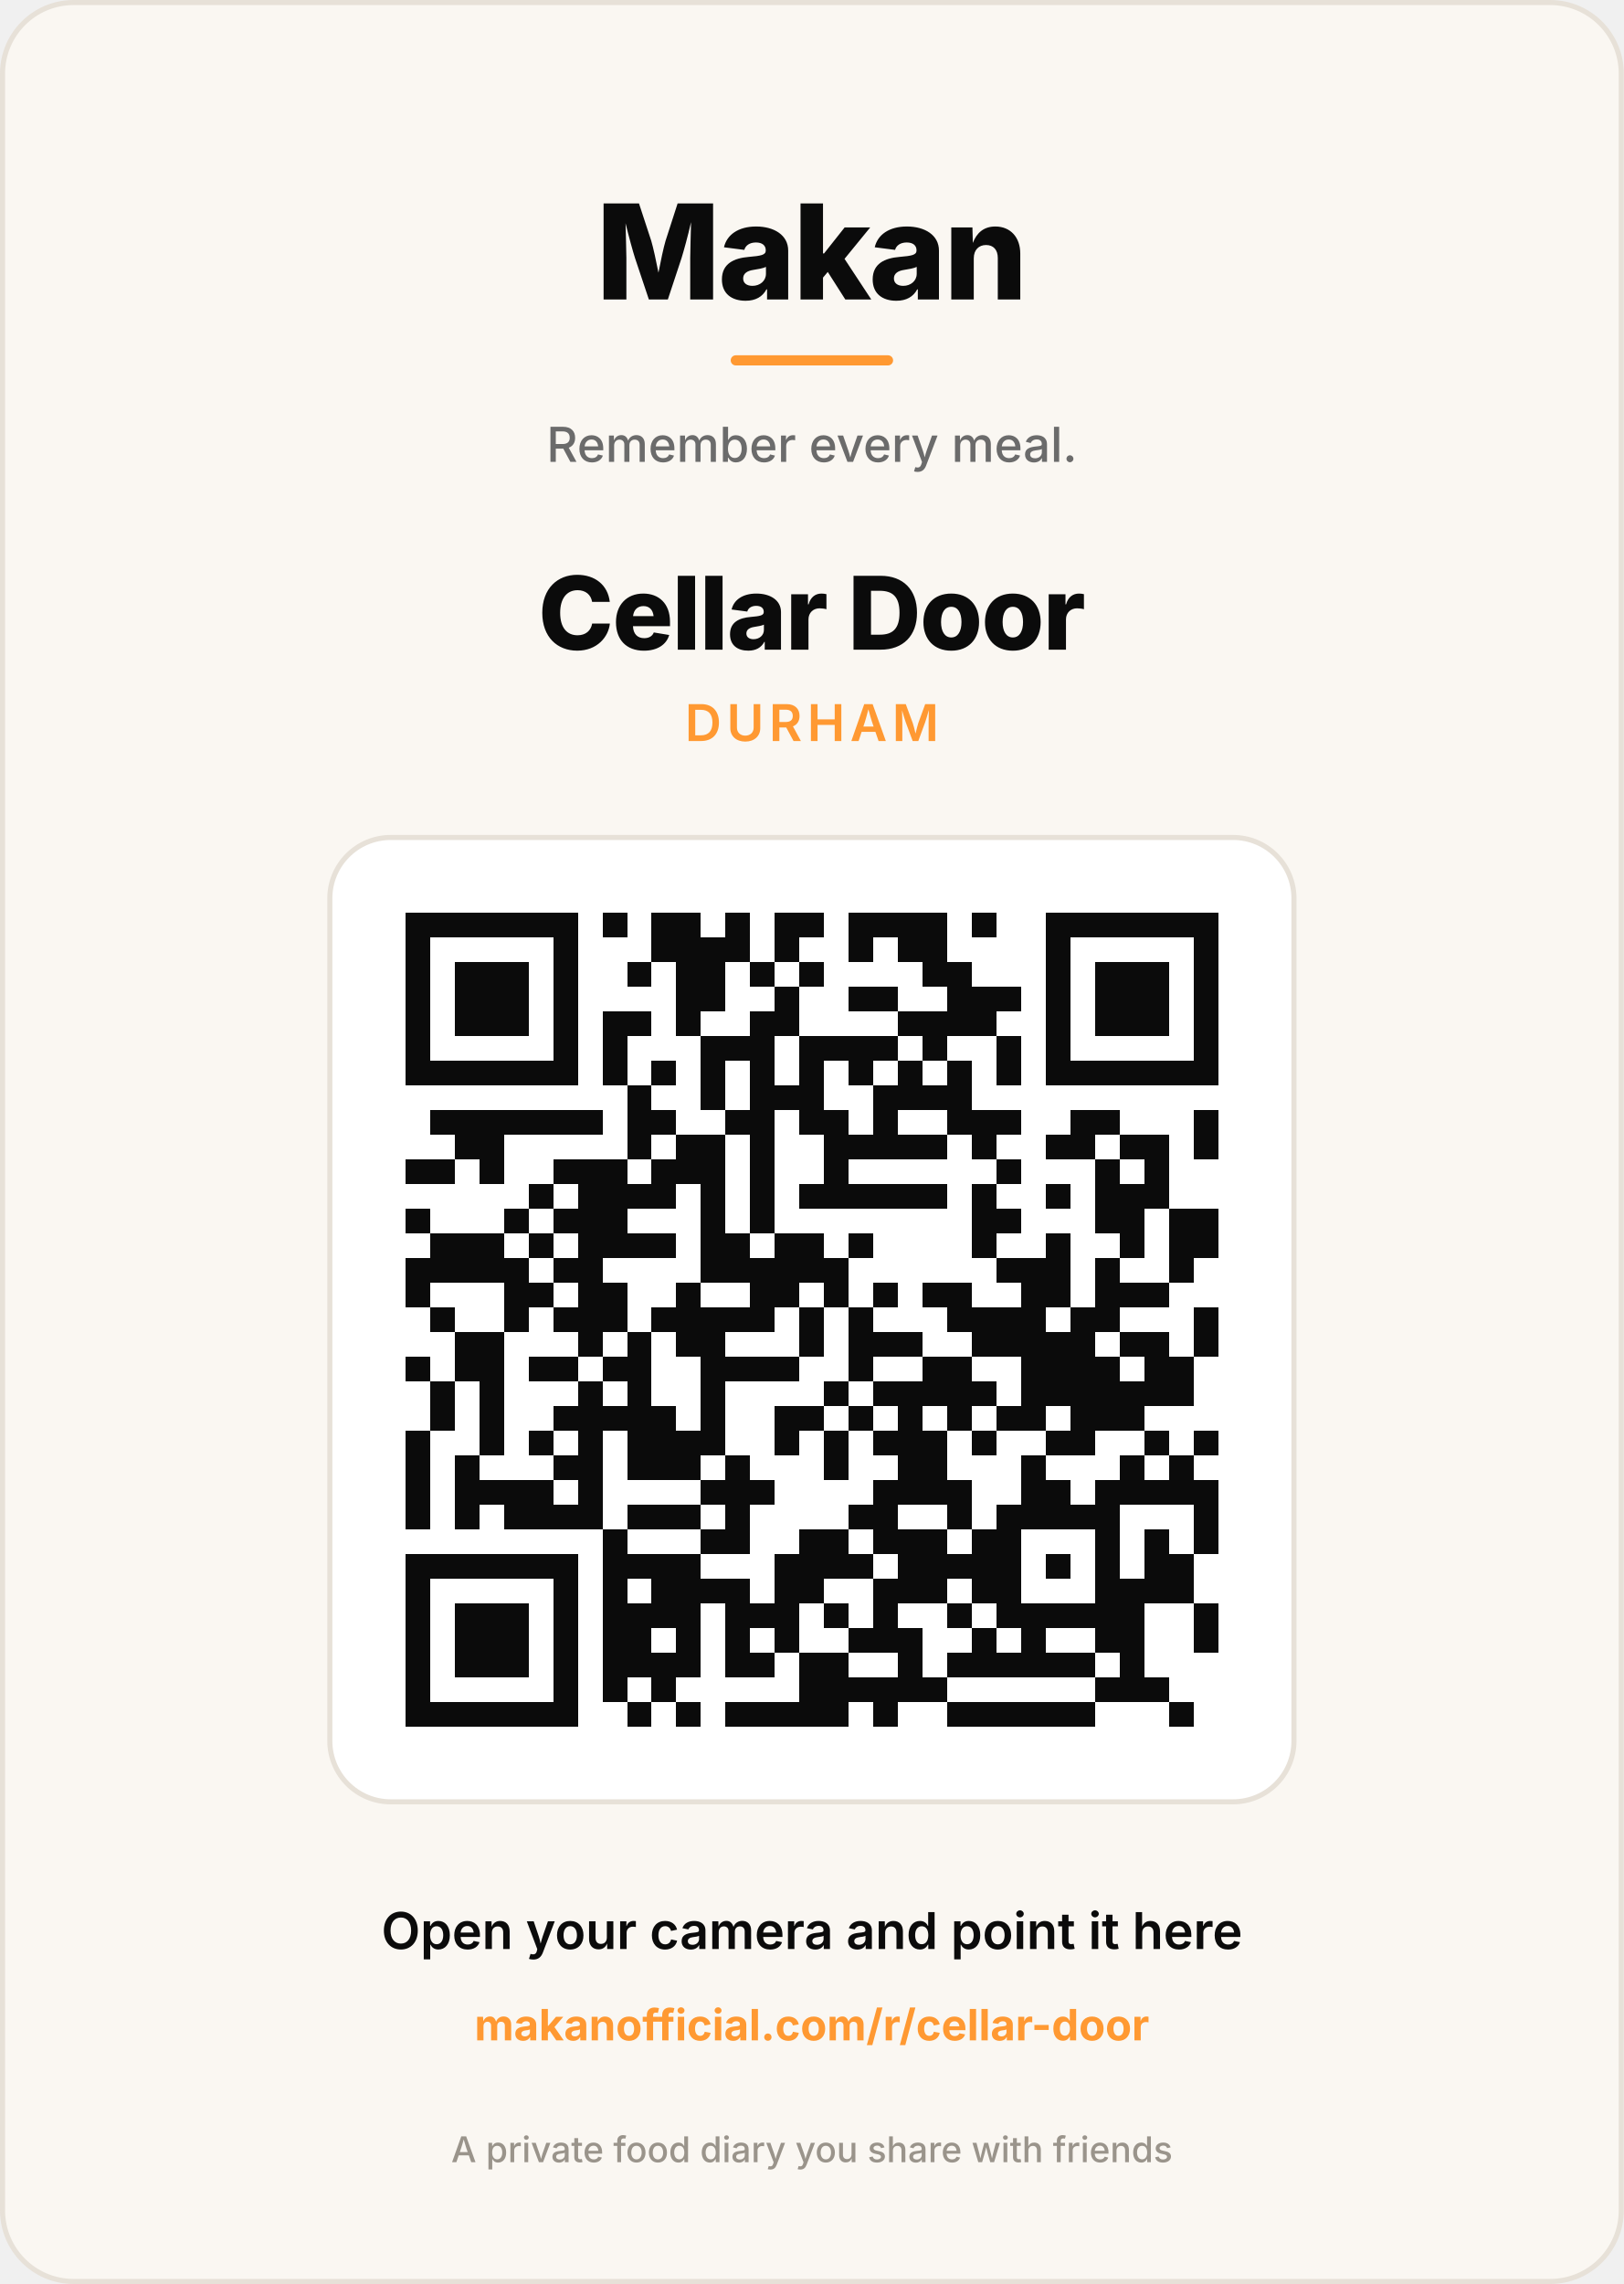
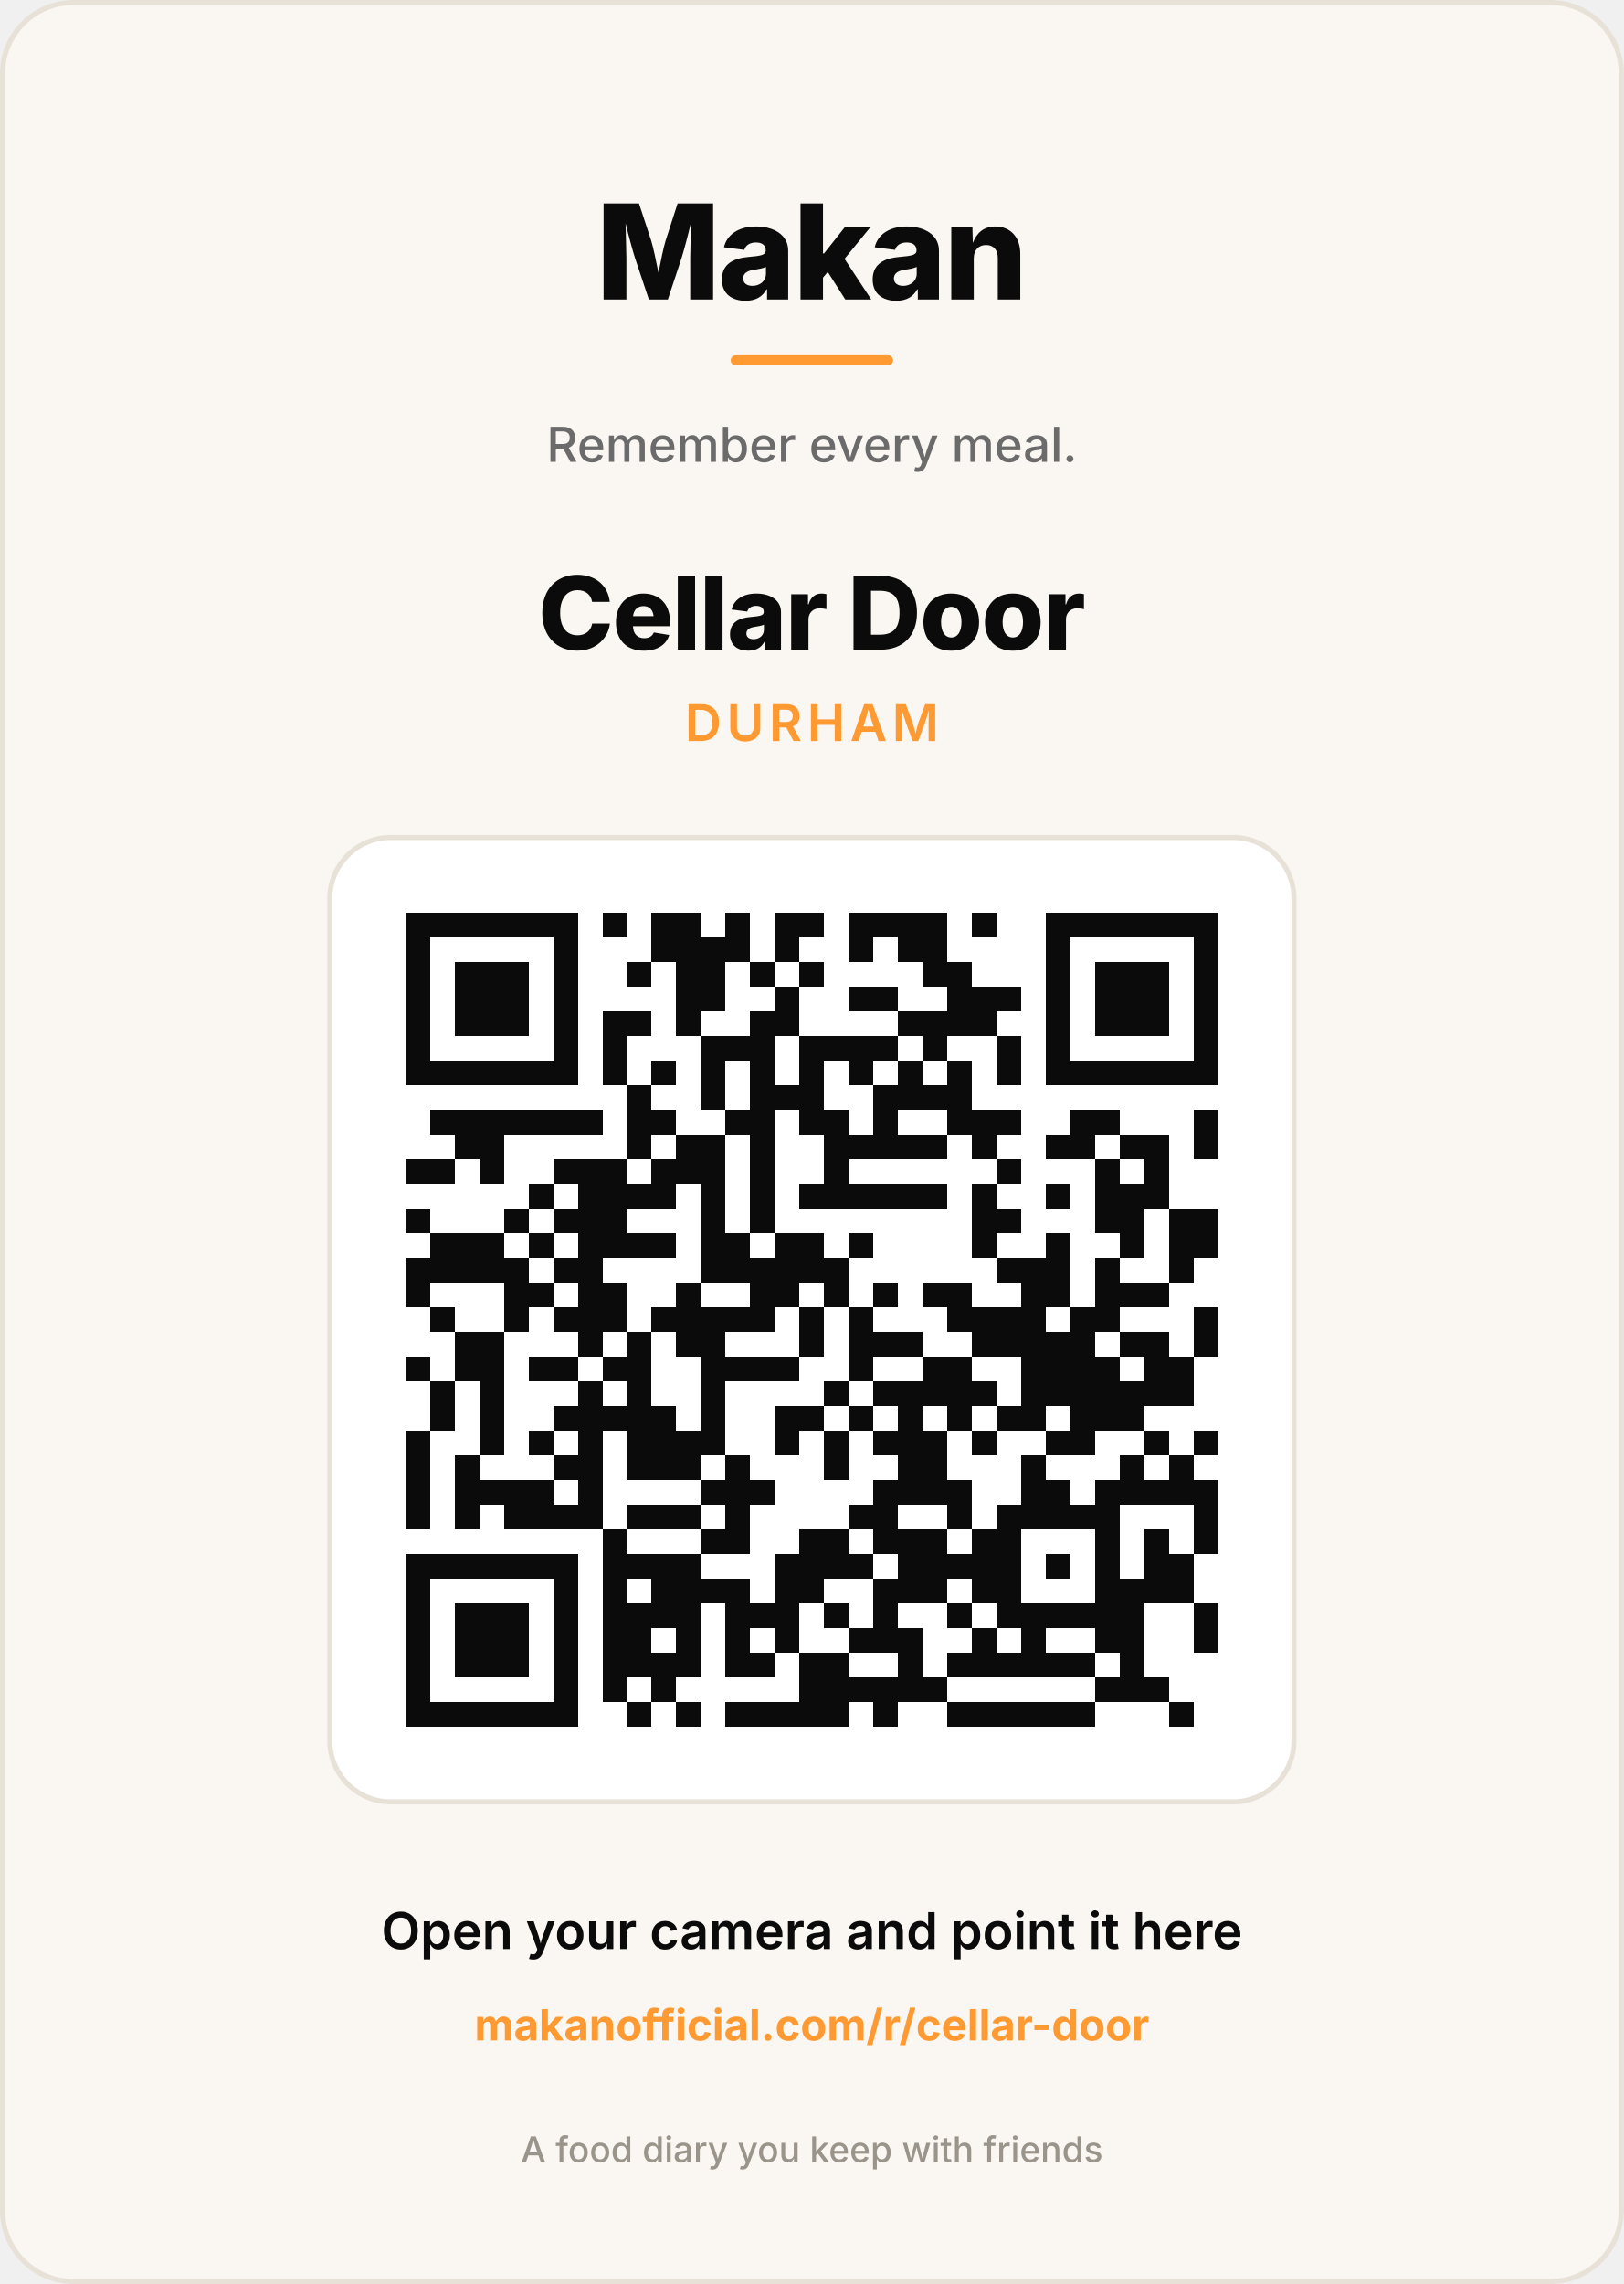
<svg xmlns="http://www.w3.org/2000/svg" width="640" height="900" viewBox="0 0 640 900">
  <rect x="1" y="1" width="638" height="898" rx="28" fill="#FAF7F2" stroke="#E7E1D8" stroke-width="2" />
  <text x="320" y="118" text-anchor="middle" font-family="Plus Jakarta Sans, system-ui, -apple-system, Segoe UI, sans-serif" font-size="52" font-weight="800" letter-spacing="-1" fill="#0B0B0B">Makan</text>
  <rect x="288" y="140" width="64" height="4" rx="2" fill="#FF9932" />
  <text x="320" y="182" text-anchor="middle" font-family="Plus Jakarta Sans, system-ui, -apple-system, Segoe UI, sans-serif" font-size="19" font-weight="500" fill="#6B6B6B">Remember every meal.</text>
  <text x="320" y="256" text-anchor="middle" font-family="Plus Jakarta Sans, system-ui, -apple-system, Segoe UI, sans-serif" font-size="40" font-weight="800" letter-spacing="-0.5" fill="#0B0B0B">Cellar Door</text>
  <text x="320" y="292" text-anchor="middle" font-family="Plus Jakarta Sans, system-ui, -apple-system, Segoe UI, sans-serif" font-size="20" font-weight="600" letter-spacing="2" fill="#FF9932">DURHAM</text>
  <rect x="130" y="330" width="380" height="380" rx="24" fill="#FFFFFF" stroke="#E7E1D8" stroke-width="2" />
  <svg x="150" y="350" width="340" height="340" viewBox="0 0 35 35" shape-rendering="crispEdges">
    <path fill="#FFFFFF" d="M0 0h35v35H0z" />
    <path stroke="#0B0B0B" d="M1 1.5h7m1 0h1m1 0h2m1 0h1m1 0h2m1 0h4m1 0h1m2 0h7M1 2.5h1m5 0h1m3 0h4m1 0h1m2 0h1m1 0h2m4 0h1m5 0h1M1 3.5h1m1 0h3m1 0h1m2 0h1m1 0h2m1 0h1m1 0h1m4 0h2m3 0h1m1 0h3m1 0h1M1 4.5h1m1 0h3m1 0h1m4 0h2m2 0h1m2 0h2m2 0h3m1 0h1m1 0h3m1 0h1M1 5.5h1m1 0h3m1 0h1m1 0h2m1 0h1m2 0h2m4 0h4m2 0h1m1 0h3m1 0h1M1 6.5h1m5 0h1m1 0h1m3 0h3m1 0h4m1 0h1m2 0h1m1 0h1m5 0h1M1 7.5h7m1 0h1m1 0h1m1 0h1m1 0h1m1 0h1m1 0h1m1 0h1m1 0h1m1 0h1m1 0h7M10 8.5h1m2 0h1m1 0h3m2 0h4M2 9.5h7m1 0h2m2 0h2m1 0h2m1 0h1m2 0h3m2 0h2m3 0h1M3 10.5h2m5 0h1m1 0h2m1 0h1m2 0h5m1 0h1m2 0h2m1 0h2m1 0h1M1 11.5h2m1 0h1m2 0h3m1 0h3m1 0h1m2 0h1m6 0h1m3 0h1m1 0h1M6 12.5h1m1 0h4m1 0h1m1 0h1m1 0h6m1 0h1m2 0h1m1 0h3M1 13.5h1m3 0h1m1 0h3m3 0h1m1 0h1m8 0h2m3 0h2m1 0h2M2 14.5h3m1 0h1m1 0h4m1 0h2m1 0h2m1 0h1m4 0h1m2 0h1m2 0h1m1 0h2M1 15.5h5m1 0h2m4 0h6m6 0h3m1 0h1m2 0h1M1 16.5h1m3 0h2m1 0h2m2 0h1m2 0h2m1 0h1m1 0h1m1 0h2m2 0h2m1 0h3M2 17.5h1m2 0h1m1 0h3m1 0h5m1 0h1m1 0h1m3 0h4m1 0h2m3 0h1M3 18.5h2m3 0h1m1 0h1m1 0h2m3 0h1m1 0h3m2 0h5m1 0h2m1 0h1M1 19.5h1m1 0h2m1 0h2m1 0h2m2 0h4m2 0h1m2 0h2m2 0h4m1 0h2M2 20.5h1m1 0h1m3 0h1m1 0h1m2 0h1m4 0h1m1 0h5m1 0h7M2 21.5h1m1 0h1m2 0h5m1 0h1m2 0h2m1 0h1m1 0h1m1 0h1m1 0h2m1 0h3M1 22.5h1m2 0h1m1 0h1m1 0h1m1 0h4m2 0h1m1 0h1m1 0h3m1 0h1m2 0h2m2 0h1m1 0h1M1 23.5h1m1 0h1m3 0h2m1 0h3m1 0h1m3 0h1m2 0h2m3 0h1m3 0h1m1 0h1M1 24.5h1m1 0h4m1 0h1m4 0h3m4 0h4m2 0h2m1 0h5M1 25.5h1m1 0h1m1 0h4m1 0h3m1 0h1m4 0h2m2 0h1m1 0h5m3 0h1M9 26.5h1m3 0h2m2 0h2m1 0h3m1 0h2m3 0h1m1 0h1m1 0h1M1 27.5h7m1 0h4m3 0h4m1 0h5m1 0h1m1 0h1m1 0h2M1 28.5h1m5 0h1m1 0h1m1 0h4m1 0h2m2 0h3m1 0h2m3 0h4M1 29.5h1m1 0h3m1 0h1m1 0h4m1 0h3m1 0h1m1 0h1m2 0h1m1 0h6m2 0h1M1 30.5h1m1 0h3m1 0h1m1 0h2m1 0h1m1 0h1m1 0h1m2 0h3m2 0h1m1 0h1m2 0h2m2 0h1M1 31.5h1m1 0h3m1 0h1m1 0h4m1 0h2m1 0h2m2 0h1m1 0h6m1 0h1M1 32.5h1m5 0h1m1 0h1m1 0h1m5 0h6m6 0h3M1 33.5h7m2 0h1m1 0h1m1 0h5m1 0h1m2 0h6m3 0h1" />
  </svg>
  <text x="320" y="768" text-anchor="middle" font-family="Plus Jakarta Sans, system-ui, -apple-system, Segoe UI, sans-serif" font-size="20" font-weight="600" fill="#0B0B0B">Open your camera and point it here</text>
  <text x="320" y="804" text-anchor="middle" font-family="Plus Jakarta Sans, system-ui, -apple-system, Segoe UI, sans-serif" font-size="17" font-weight="700" fill="#FF9932">makanofficial.com/r/cellar-door</text>
-   <text x="320" y="852" text-anchor="middle" font-family="Plus Jakarta Sans, system-ui, -apple-system, Segoe UI, sans-serif" font-size="14" font-weight="500" fill="#9A948B">A private food diary you share with friends</text>
+   <text x="320" y="852" text-anchor="middle" font-family="Plus Jakarta Sans, system-ui, -apple-system, Segoe UI, sans-serif" font-size="14" font-weight="500" fill="#9A948B">A food diary you keep with friends</text>
</svg>
